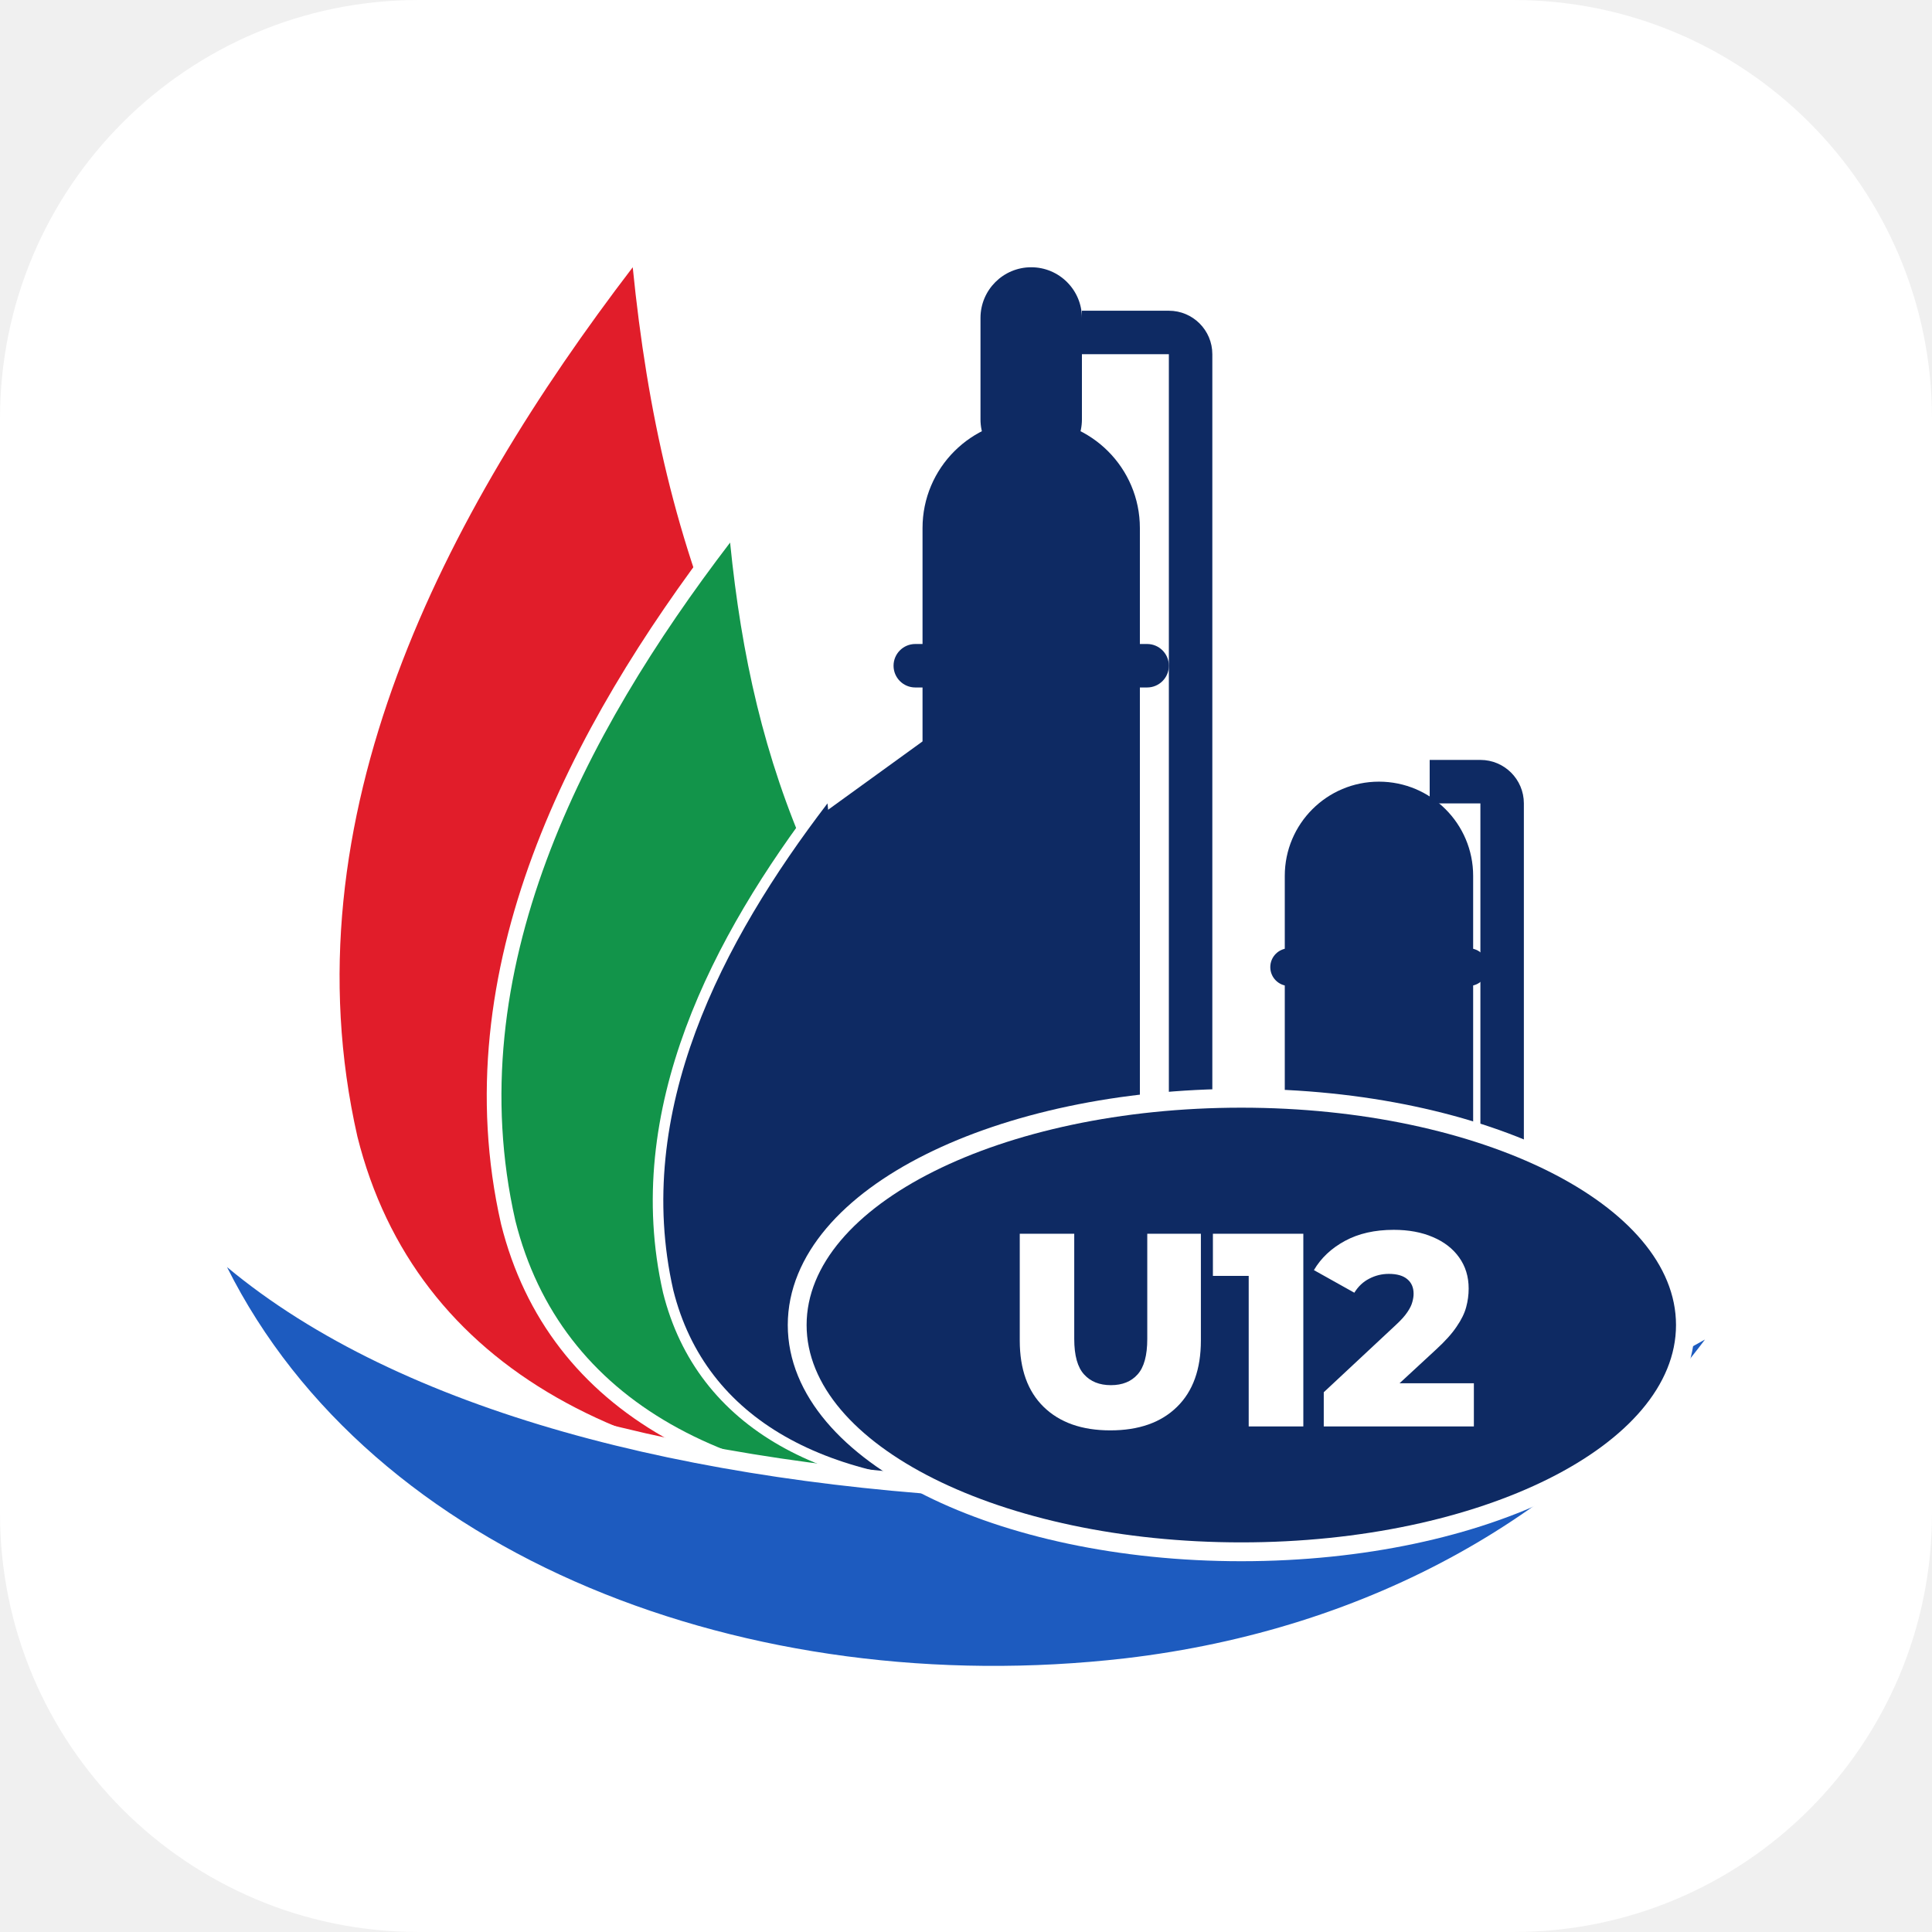
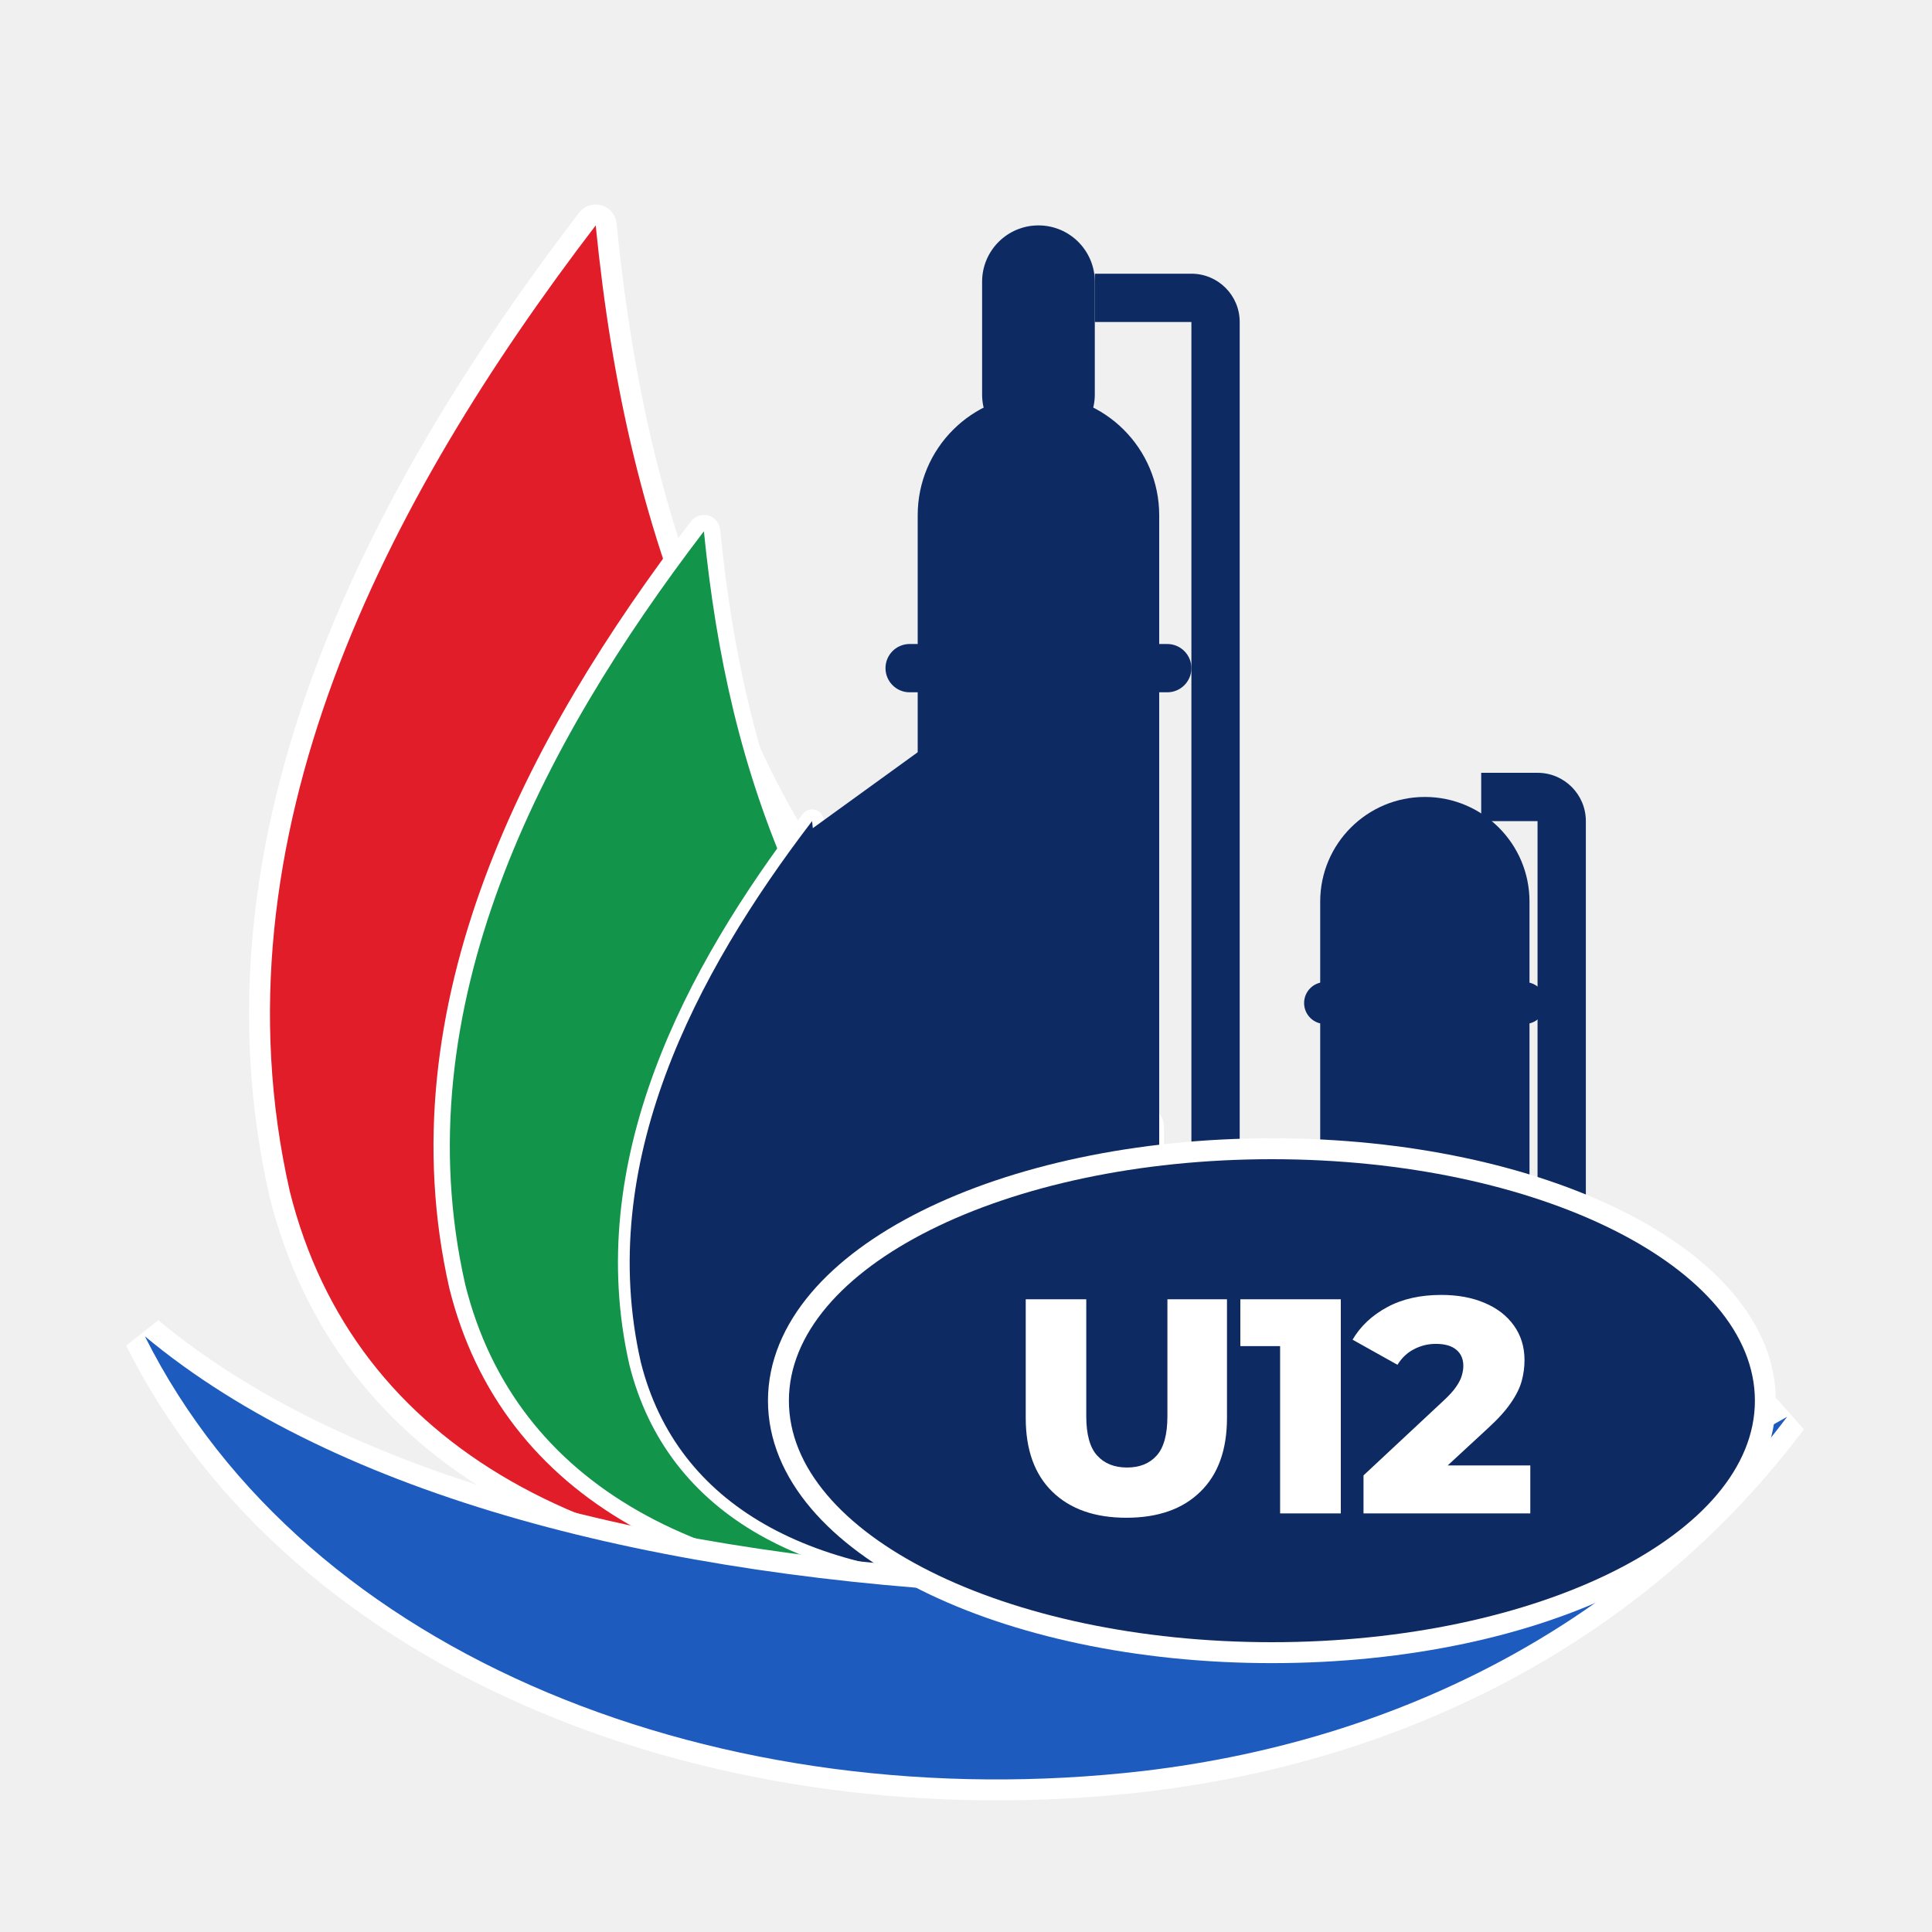
- <svg xmlns="http://www.w3.org/2000/svg" viewBox="0 0 120 120" role="img" aria-label="ARDS Operations">
-   <rect width="120" height="120" rx="26" fill="#fff" />
-   <g transform="translate(6 4) scale(.9)">
-     <defs>
-       <path id="f" d="M24 0C11 17 0 38 5 60c4 16 19 24 41 24h12V56C45 52 36 42 31 28 27 19 25 10 24 0z" />
-     </defs>
-     <g stroke="#fff" stroke-width="2.6" stroke-linejoin="round" paint-order="stroke">
-       <use href="#f" fill="#E11D2A" transform="translate(13 14)" />
-       <use href="#f" fill="#12944A" transform="translate(25 33) scale(.78)" />
-       <use href="#f" fill="#0E2A63" transform="translate(37 51) scale(.56)" />
-     </g>
-     <path fill="#1D5BBF" stroke="#fff" stroke-width="2.6" paint-order="stroke" d="M9 83c10 20 36 30 62 27 17-2 31-10 40-22-14 8-31 12-48 11-22-1-42-6-54-16z" />
-     <g fill="#0E2A63">
-       <path d="M50.4 51.5L58 46V84H51z" />
-       <path d="M57 32a7.5 7.5 0 0 1 15 0v52H57z" />
-       <rect x="61" y="14" width="7" height="14" rx="3.5" />
-       <rect x="55" y="40" width="19" height="3" rx="1.5" />
-       <path d="M68 17h6a3 3 0 0 1 3 3v58h-3V20h-6z" />
-       <path d="M82 56a6.5 6.5 0 0 1 13 0v28H82z" />
-       <rect x="81" y="61" width="15" height="2.6" rx="1.3" />
-       <path d="M92 48h3.5a3 3 0 0 1 3 3v33h-3V51H92z" />
-     </g>
-     <ellipse cx="79" cy="87" rx="30" ry="15" fill="#0E2A63" stroke="#fff" stroke-width="2.6" paint-order="stroke" />
-     <path fill="#fff" d="M69.96 94.27Q67.02 94.27 65.36 92.65Q63.71 91.04 63.71 88.07L63.71 80.70L67.47 80.70L67.47 87.96Q67.47 89.67 68.15 90.41Q68.82 91.15 70 91.15Q71.18 91.15 71.84 90.41Q72.51 89.67 72.51 87.96L72.51 80.70L76.21 80.70L76.21 88.07Q76.21 91.04 74.56 92.65Q72.91 94.27 69.96 94.27M83.28 94L79.51 94L79.51 83.61L77.04 83.61L77.04 80.70L83.28 80.70M95.05 94L84.69 94L84.69 91.64L89.67 86.99Q90.20 86.50 90.46 86.11Q90.72 85.73 90.80 85.42Q90.89 85.11 90.89 84.84Q90.89 84.20 90.46 83.84Q90.03 83.47 89.18 83.47Q88.46 83.47 87.83 83.80Q87.20 84.12 86.80 84.77L84.01 83.21Q84.75 81.95 86.16 81.19Q87.56 80.43 89.52 80.43Q91.06 80.43 92.22 80.93Q93.38 81.42 94.03 82.33Q94.69 83.25 94.69 84.48Q94.69 85.13 94.52 85.76Q94.35 86.40 93.86 87.11Q93.38 87.83 92.43 88.70L89.92 91.02L95.05 91.02" />
+ <svg xmlns="http://www.w3.org/2000/svg" viewBox="0 0 120 120" role="img" aria-label="U12">
+   <defs>
+     <path id="f" d="M24 0C11 17 0 38 5 60c4 16 19 24 41 24h12V56C45 52 36 42 31 28 27 19 25 10 24 0z" />
+   </defs>
+   <g stroke="#fff" stroke-width="2.6" stroke-linejoin="round" paint-order="stroke">
+     <use href="#f" fill="#E11D2A" transform="translate(13 14)" />
+     <use href="#f" fill="#12944A" transform="translate(25 33) scale(.78)" />
+     <use href="#f" fill="#0E2A63" transform="translate(37 51) scale(.56)" />
  </g>
+   <path fill="#1D5BBF" stroke="#fff" stroke-width="2.6" paint-order="stroke" d="M9 83c10 20 36 30 62 27 17-2 31-10 40-22-14 8-31 12-48 11-22-1-42-6-54-16z" />
+   <g fill="#0E2A63">
+     <path d="M50.4 51.5L58 46V84H51z" />
+     <path d="M57 32a7.5 7.5 0 0 1 15 0v52H57z" />
+     <rect x="61" y="14" width="7" height="14" rx="3.5" />
+     <rect x="55" y="40" width="19" height="3" rx="1.5" />
+     <path d="M68 17h6a3 3 0 0 1 3 3v58h-3V20h-6z" />
+     <path d="M82 56a6.5 6.5 0 0 1 13 0v28H82z" />
+     <rect x="81" y="61" width="15" height="2.6" rx="1.3" />
+     <path d="M92 48h3.5a3 3 0 0 1 3 3v33h-3V51H92z" />
+   </g>
+   <ellipse cx="79" cy="87" rx="30" ry="15" fill="#0E2A63" stroke="#fff" stroke-width="2.6" paint-order="stroke" />
+   <path fill="#fff" d="M69.96 94.27Q67.02 94.27 65.36 92.65Q63.71 91.04 63.71 88.07L63.71 80.70L67.47 80.70L67.47 87.96Q67.47 89.67 68.15 90.41Q68.82 91.15 70 91.15Q71.18 91.15 71.84 90.41Q72.51 89.67 72.51 87.96L72.51 80.70L76.21 80.70L76.21 88.07Q76.21 91.04 74.56 92.65Q72.91 94.27 69.96 94.27M83.28 94L79.51 94L79.51 83.61L77.04 83.61L77.04 80.70L83.28 80.70M95.05 94L84.69 94L84.69 91.64L89.67 86.99Q90.20 86.50 90.46 86.11Q90.72 85.73 90.80 85.42Q90.89 85.11 90.89 84.84Q90.89 84.20 90.46 83.84Q90.03 83.47 89.18 83.47Q88.46 83.47 87.83 83.80Q87.20 84.12 86.80 84.77L84.01 83.21Q84.75 81.95 86.16 81.19Q87.56 80.43 89.52 80.43Q91.06 80.43 92.22 80.93Q93.38 81.42 94.03 82.33Q94.69 83.25 94.69 84.48Q94.69 85.13 94.52 85.76Q94.35 86.40 93.86 87.11Q93.38 87.83 92.43 88.70L89.92 91.02L95.05 91.02" />
</svg>
